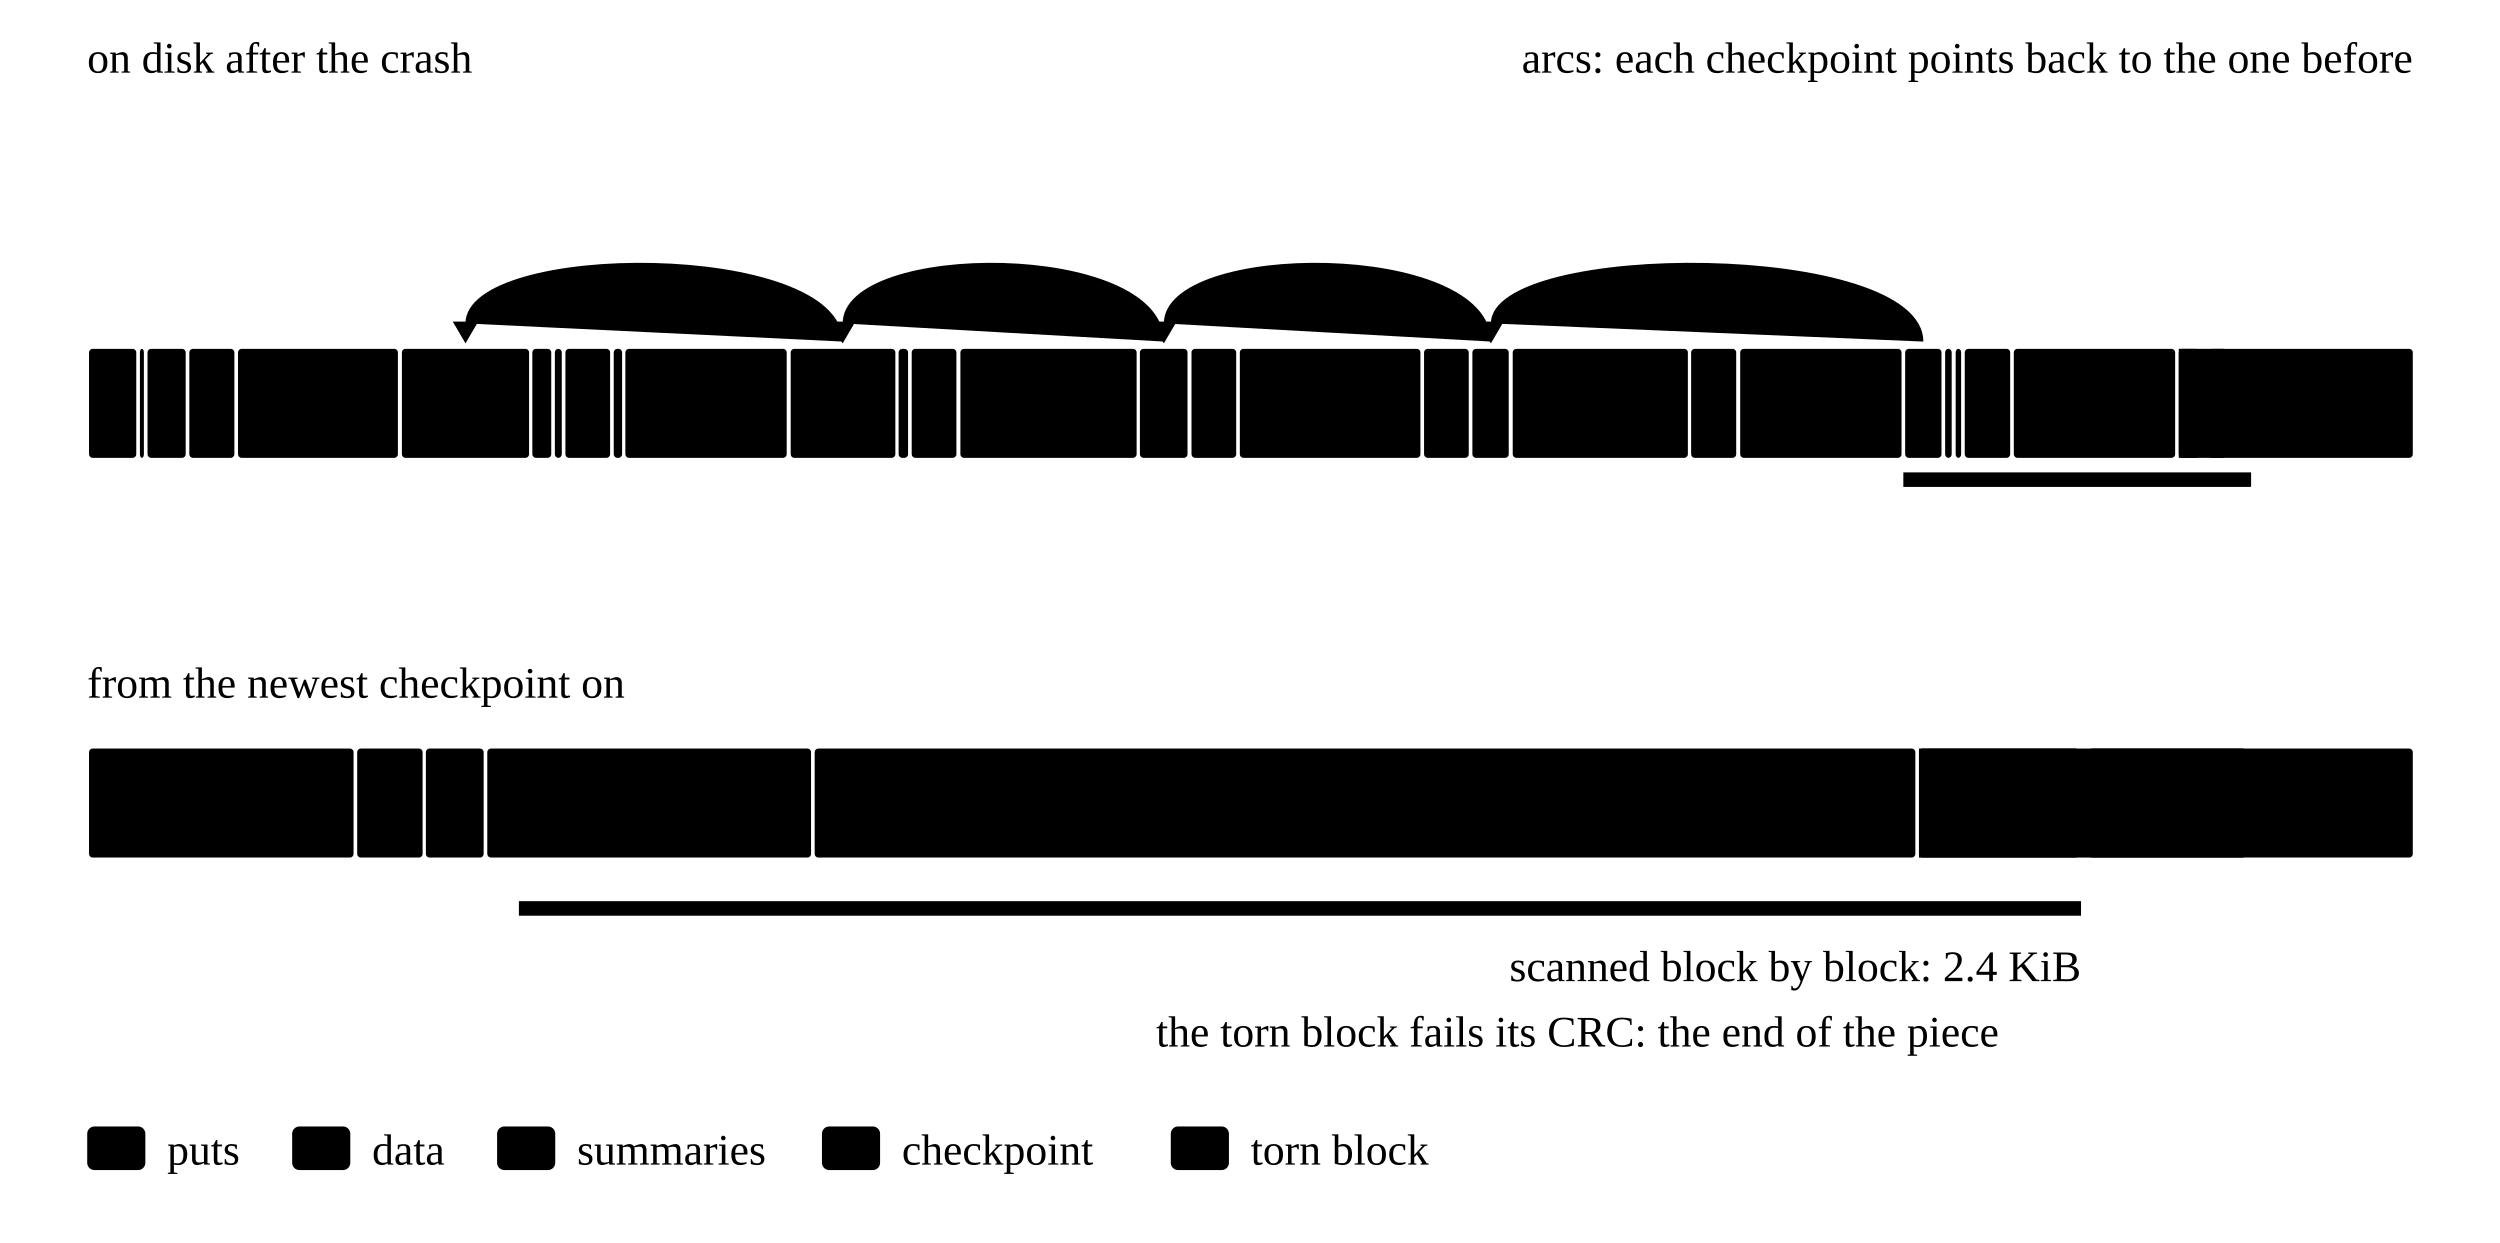
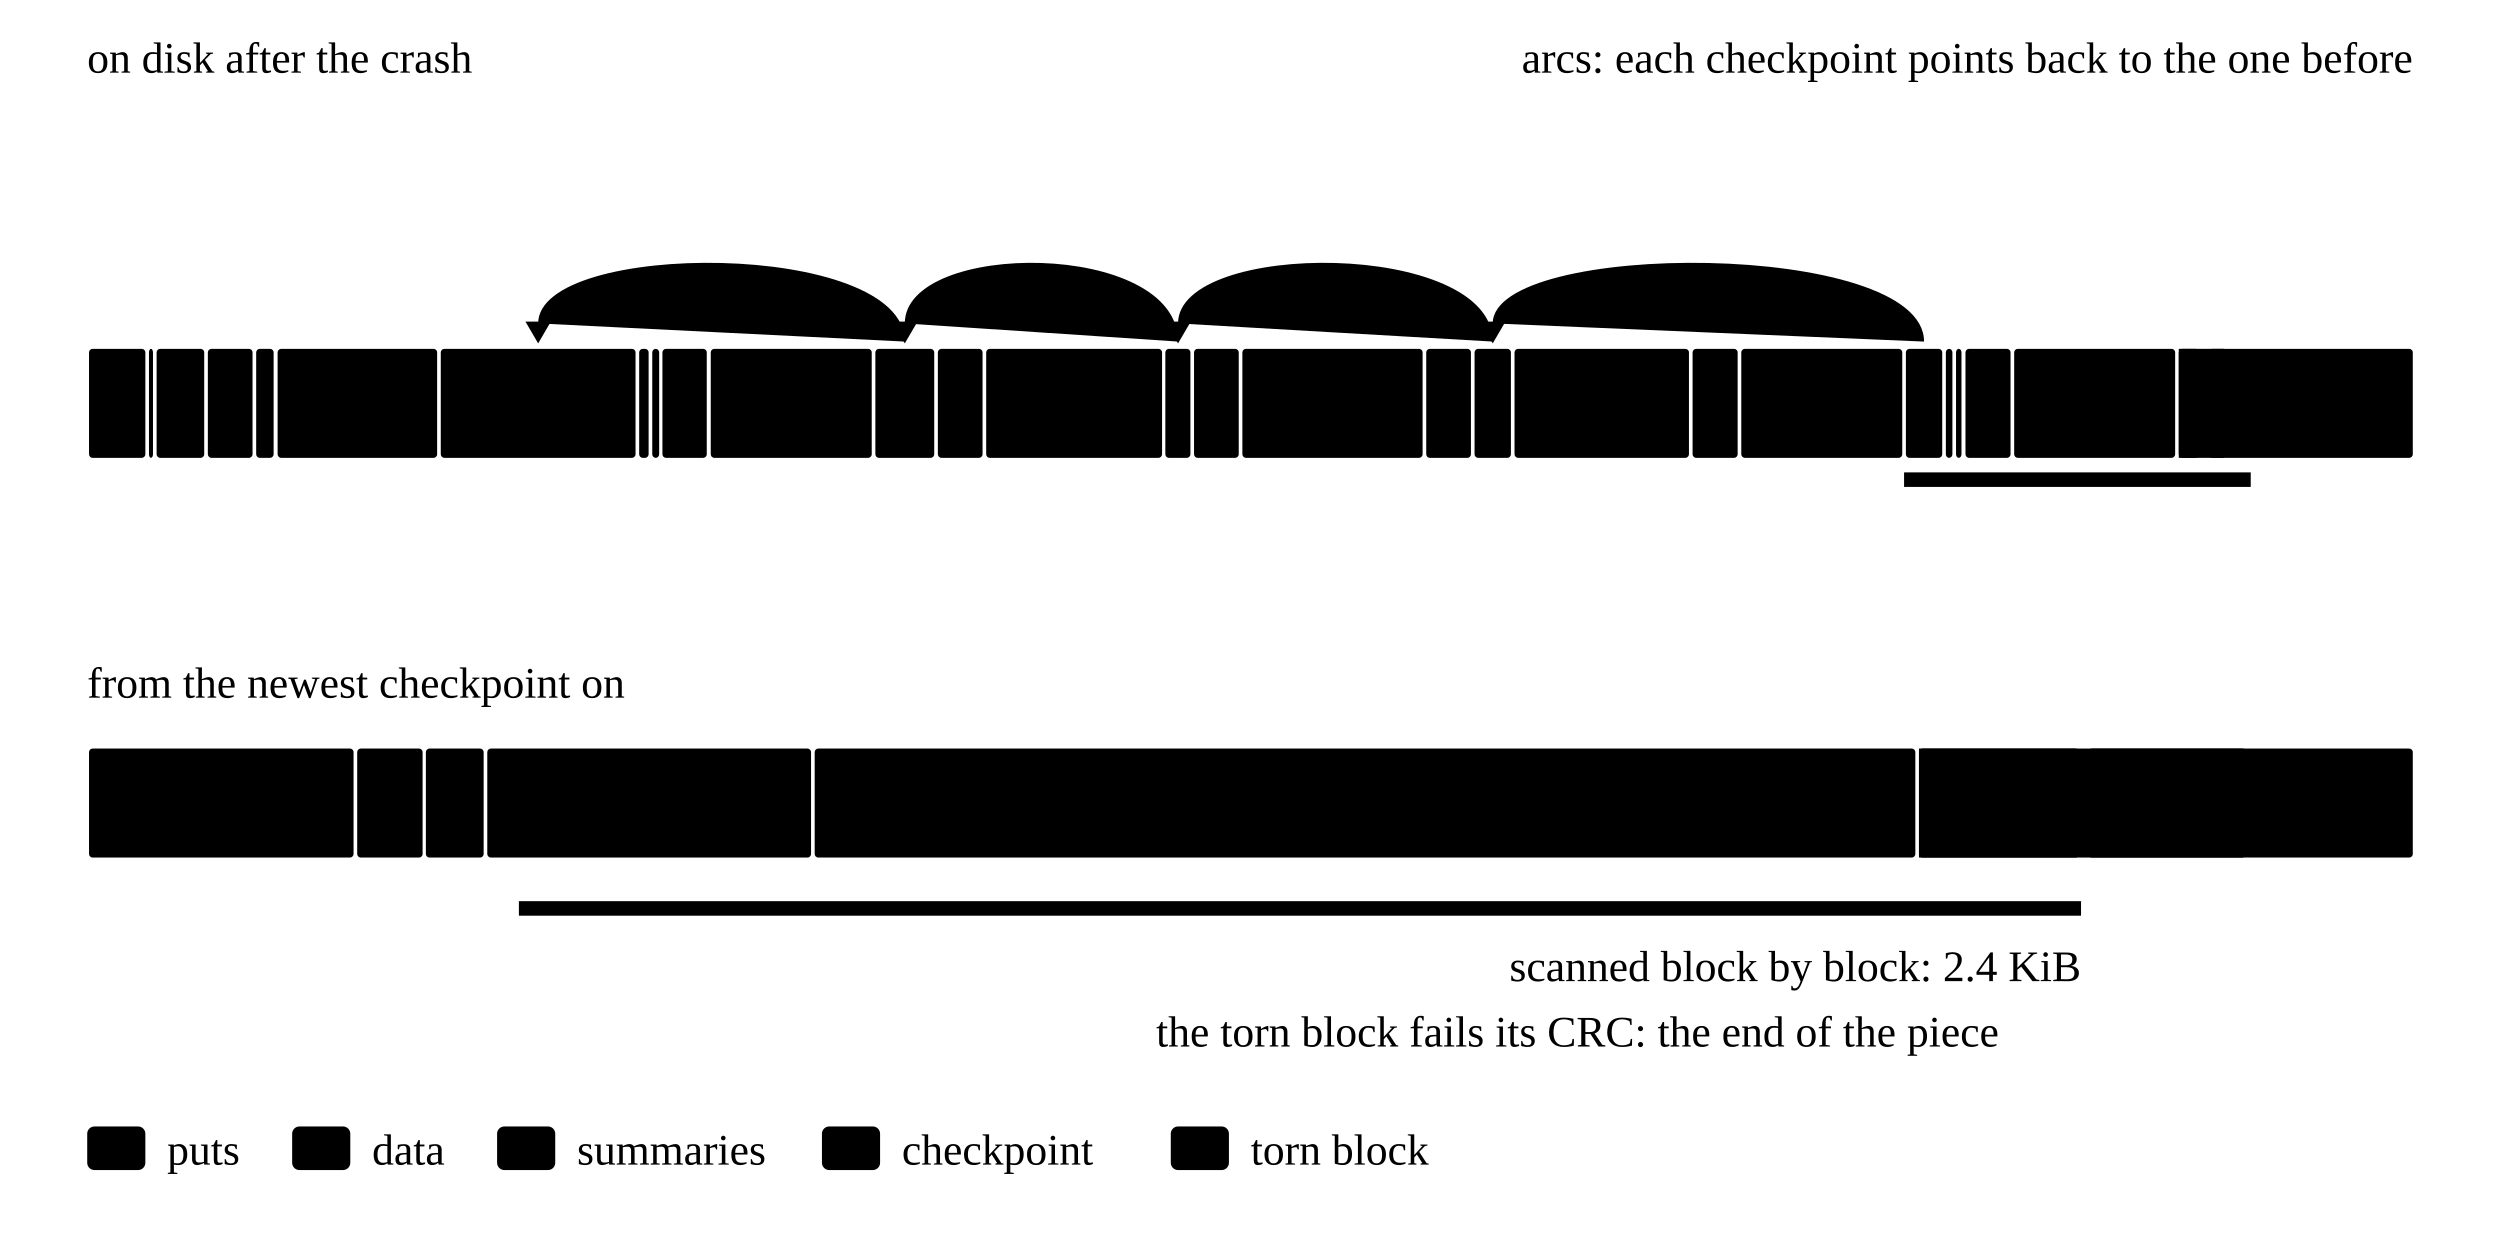
- <svg xmlns="http://www.w3.org/2000/svg" class="ww-svg" viewBox="0 0 688 342" width="688" height="342" role="img" aria-label="An unclosed piece of 21.8 KiB after a crash: it has no tail; each checkpoint points back to the one before; the reader starts at the newest checkpoint and scans the 2.4 KiB of blocks after it up to the torn block, whose CRC fails">
+ <svg xmlns="http://www.w3.org/2000/svg" class="ww-svg" viewBox="0 0 688 342" width="688" height="342" role="img" aria-label="An unclosed piece of 21.9 KiB after a crash: it has no tail; each checkpoint points back to the one before; the reader starts at the newest checkpoint and scans the 2.4 KiB of blocks after it up to the torn block, whose CRC fails">
  <text x="24.0" y="20.0" text-anchor="start" class="strong">on disk after the crash</text>
  <text x="664.0" y="20.0" text-anchor="end" class="soft small">arcs: each checkpoint points back to the one before</text>
-   <rect x="24.5" y="96.0" width="13.0" height="30.0" rx="1" class="tint-green" />
-   <rect x="38.5" y="96.0" width="1.1" height="30.0" rx="1" class="tint-purple" />
-   <rect x="40.6" y="96.0" width="10.5" height="30.0" rx="1" class="tint-purple" />
-   <rect x="52.1" y="96.0" width="12.4" height="30.0" rx="1" class="tint-blue" />
-   <rect x="65.5" y="96.0" width="44.0" height="30.0" rx="1" class="tint-blue" />
-   <rect x="110.6" y="96.0" width="35.0" height="30.0" rx="1" class="tint-amber" />
-   <rect x="146.5" y="96.0" width="5.2" height="30.0" rx="1" class="tint-purple" />
-   <rect x="152.7" y="96.0" width="1.9" height="30.0" rx="1" class="tint-purple" />
-   <rect x="155.6" y="96.0" width="12.3" height="30.0" rx="1" class="tint-blue" />
-   <rect x="168.9" y="96.0" width="2.3" height="30.0" rx="1" class="tint-purple" />
-   <rect x="172.1" y="96.0" width="44.4" height="30.0" rx="1" class="tint-blue" />
-   <rect x="217.6" y="96.0" width="28.8" height="30.0" rx="1" class="tint-amber" />
-   <rect x="247.3" y="96.0" width="2.6" height="30.0" rx="1" class="tint-purple" />
-   <rect x="250.9" y="96.0" width="12.3" height="30.0" rx="1" class="tint-blue" />
-   <rect x="264.3" y="96.0" width="48.5" height="30.0" rx="1" class="tint-blue" />
-   <rect x="313.7" y="96.0" width="13.1" height="30.0" rx="1" class="tint-amber" />
-   <rect x="327.9" y="96.0" width="12.3" height="30.0" rx="1" class="tint-blue" />
-   <rect x="341.2" y="96.0" width="49.7" height="30.0" rx="1" class="tint-blue" />
-   <rect x="391.9" y="96.0" width="12.3" height="30.0" rx="1" class="tint-blue" />
-   <rect x="405.2" y="96.0" width="10.0" height="30.0" rx="1" class="tint-amber" />
-   <rect x="416.3" y="96.0" width="48.2" height="30.0" rx="1" class="tint-blue" />
-   <rect x="465.4" y="96.0" width="12.4" height="30.0" rx="1" class="tint-blue" />
-   <rect x="478.9" y="96.0" width="44.4" height="30.0" rx="1" class="tint-blue" />
-   <rect x="524.3" y="96.0" width="10.0" height="30.0" rx="1" class="tint-amber" />
-   <rect x="535.3" y="96.0" width="1.8" height="30.0" rx="1" class="tint-purple" />
-   <rect x="538.2" y="96.0" width="1.5" height="30.0" rx="1" class="tint-blue" />
-   <rect x="540.7" y="96.0" width="12.5" height="30.0" rx="1" class="tint-blue" />
-   <rect x="554.2" y="96.0" width="44.4" height="30.0" rx="1" class="tint-blue" />
+   <rect x="24.5" y="96.0" width="15.5" height="30.0" rx="1" class="tint-green" />
+   <rect x="41.0" y="96.0" width="1.1" height="30.0" rx="1" class="tint-purple" />
+   <rect x="43.1" y="96.0" width="13.1" height="30.0" rx="1" class="tint-purple" />
+   <rect x="57.2" y="96.0" width="12.3" height="30.0" rx="1" class="tint-blue" />
+   <rect x="70.5" y="96.0" width="4.8" height="30.0" rx="1" class="tint-purple" />
+   <rect x="76.4" y="96.0" width="43.9" height="30.0" rx="1" class="tint-blue" />
+   <rect x="121.3" y="96.0" width="53.6" height="30.0" rx="1" class="tint-amber" />
+   <rect x="175.9" y="96.0" width="2.6" height="30.0" rx="1" class="tint-purple" />
+   <rect x="179.5" y="96.0" width="1.9" height="30.0" rx="1" class="tint-purple" />
+   <rect x="182.3" y="96.0" width="12.2" height="30.0" rx="1" class="tint-blue" />
+   <rect x="195.6" y="96.0" width="44.3" height="30.0" rx="1" class="tint-blue" />
+   <rect x="240.9" y="96.0" width="16.2" height="30.0" rx="1" class="tint-amber" />
+   <rect x="258.1" y="96.0" width="12.3" height="30.0" rx="1" class="tint-blue" />
+   <rect x="271.4" y="96.0" width="48.4" height="30.0" rx="1" class="tint-blue" />
+   <rect x="320.7" y="96.0" width="6.9" height="30.0" rx="1" class="tint-amber" />
+   <rect x="328.6" y="96.0" width="12.3" height="30.0" rx="1" class="tint-blue" />
+   <rect x="341.9" y="96.0" width="49.6" height="30.0" rx="1" class="tint-blue" />
+   <rect x="392.5" y="96.0" width="12.3" height="30.0" rx="1" class="tint-blue" />
+   <rect x="405.8" y="96.0" width="10.0" height="30.0" rx="1" class="tint-amber" />
+   <rect x="416.8" y="96.0" width="48.0" height="30.0" rx="1" class="tint-blue" />
+   <rect x="465.8" y="96.0" width="12.4" height="30.0" rx="1" class="tint-blue" />
+   <rect x="479.2" y="96.0" width="44.3" height="30.0" rx="1" class="tint-blue" />
+   <rect x="524.5" y="96.0" width="10.0" height="30.0" rx="1" class="tint-amber" />
+   <rect x="535.5" y="96.0" width="1.8" height="30.0" rx="1" class="tint-purple" />
+   <rect x="538.3" y="96.0" width="1.5" height="30.0" rx="1" class="tint-blue" />
+   <rect x="540.9" y="96.0" width="12.4" height="30.0" rx="1" class="tint-blue" />
+   <rect x="554.3" y="96.0" width="44.3" height="30.0" rx="1" class="tint-blue" />
  <path d="M599.6 96.0 h12.5 v30 h-12.5 Z" class="thin dash" />
  <rect x="599.6" y="96.0" width="5.7" height="30.0" rx="1" class="tint-accent" />
  <rect x="607.8" y="96.0" width="56.2" height="30.0" rx="1" class="faint" />
  <text x="634.9" y="115.5" text-anchor="middle" class="soft small">no tail</text>
-   <path d="M231.9 94.0 C231.9 66.0 128.1 66.0 128.1 89.0" class="thin" />
-   <path d="M128.1 94.5 l-3.5 -6 h7 Z" class="thin head" />
-   <path d="M320.3 94.0 C320.3 66.0 231.9 66.0 231.9 89.0" class="thin" />
-   <path d="M231.9 94.5 l-3.5 -6 h7 Z" class="thin head" />
-   <path d="M410.3 94.0 C410.3 66.0 320.3 66.0 320.3 89.0" class="thin" />
-   <path d="M320.3 94.5 l-3.5 -6 h7 Z" class="thin head" />
-   <path d="M529.3 94.0 C529.3 66.0 410.3 66.0 410.3 89.0" class="thin" />
-   <path d="M410.3 94.5 l-3.5 -6 h7 Z" class="thin head" />
-   <path d="M523.8 130.0 v4 H619.5 v-4" class="thin" />
-   <path d="M523.8 136.0 L24.0 172.0 M619.5 136.0 L664.0 172.0" class="thin dash" />
+   <path d="M249.0 94.0 C249.0 66.0 148.1 66.0 148.1 89.0" class="thin" />
+   <path d="M148.1 94.5 l-3.5 -6 h7 Z" class="thin head" />
+   <path d="M324.2 94.0 C324.2 66.0 249.0 66.0 249.0 89.0" class="thin" />
+   <path d="M249.0 94.5 l-3.5 -6 h7 Z" class="thin head" />
+   <path d="M410.8 94.0 C410.8 66.0 324.2 66.0 324.2 89.0" class="thin" />
+   <path d="M324.2 94.5 l-3.5 -6 h7 Z" class="thin head" />
+   <path d="M529.5 94.0 C529.5 66.0 410.8 66.0 410.8 89.0" class="thin" />
+   <path d="M410.8 94.5 l-3.5 -6 h7 Z" class="thin head" />
+   <path d="M524.0 130.0 v4 H619.4 v-4" class="thin" />
+   <path d="M524.0 136.0 L24.0 172.0 M619.4 136.0 L664.0 172.0" class="thin dash" />
  <text x="24.0" y="192.0" text-anchor="start" class="small">from the newest checkpoint on</text>
  <rect x="24.5" y="206.0" width="72.8" height="30.0" rx="1" class="tint-amber" />
  <text x="60.9" y="225.5" text-anchor="middle" class="small">checkpoint</text>
  <rect x="98.3" y="206.0" width="18.0" height="30.0" rx="1" class="tint-purple" />
  <rect x="117.2" y="206.0" width="15.9" height="30.0" rx="1" class="tint-blue" />
  <rect x="134.1" y="206.0" width="89.1" height="30.0" rx="1" class="tint-blue" />
  <text x="178.7" y="225.5" text-anchor="middle" class="small">frames</text>
  <rect x="224.2" y="206.0" width="302.9" height="30.0" rx="1" class="tint-blue" />
  <text x="375.7" y="225.5" text-anchor="middle" class="small">samples</text>
  <path d="M528.1 206.0 h89.3 v30 h-89.3 Z" class="thin dash" />
  <rect x="528.1" y="206.0" width="44.1" height="30.0" rx="1" class="tint-accent" />
  <text x="550.1" y="225.5" text-anchor="middle" class="small">torn</text>
  <rect x="574.7" y="206.0" width="89.3" height="30.0" rx="1" class="faint" />
  <path d="M142.8 248.0 v4 H572.7 v-4" class="thin" />
  <text x="572.7" y="270.0" text-anchor="end" class="small">scanned block by block: 2.4 KiB</text>
  <text x="550.1" y="288.0" text-anchor="end" class="accent small">the torn block fails its CRC: the end of the piece</text>
  <rect x="24.0" y="310.0" width="16.0" height="12.0" rx="2" class="tint-purple" />
  <text x="46.0" y="320.5" text-anchor="start" class="small">puts</text>
  <rect x="80.4" y="310.0" width="16.0" height="12.0" rx="2" class="tint-blue" />
  <text x="102.4" y="320.5" text-anchor="start" class="small">data</text>
  <rect x="136.8" y="310.0" width="16.0" height="12.0" rx="2" class="tint-teal" />
  <text x="158.8" y="320.5" text-anchor="start" class="small">summaries</text>
  <rect x="226.2" y="310.0" width="16.0" height="12.0" rx="2" class="tint-amber" />
  <text x="248.2" y="320.5" text-anchor="start" class="small">checkpoint</text>
  <rect x="322.2" y="310.0" width="16.0" height="12.0" rx="2" class="tint-accent" />
  <text x="344.2" y="320.5" text-anchor="start" class="small">torn block</text>
</svg>
